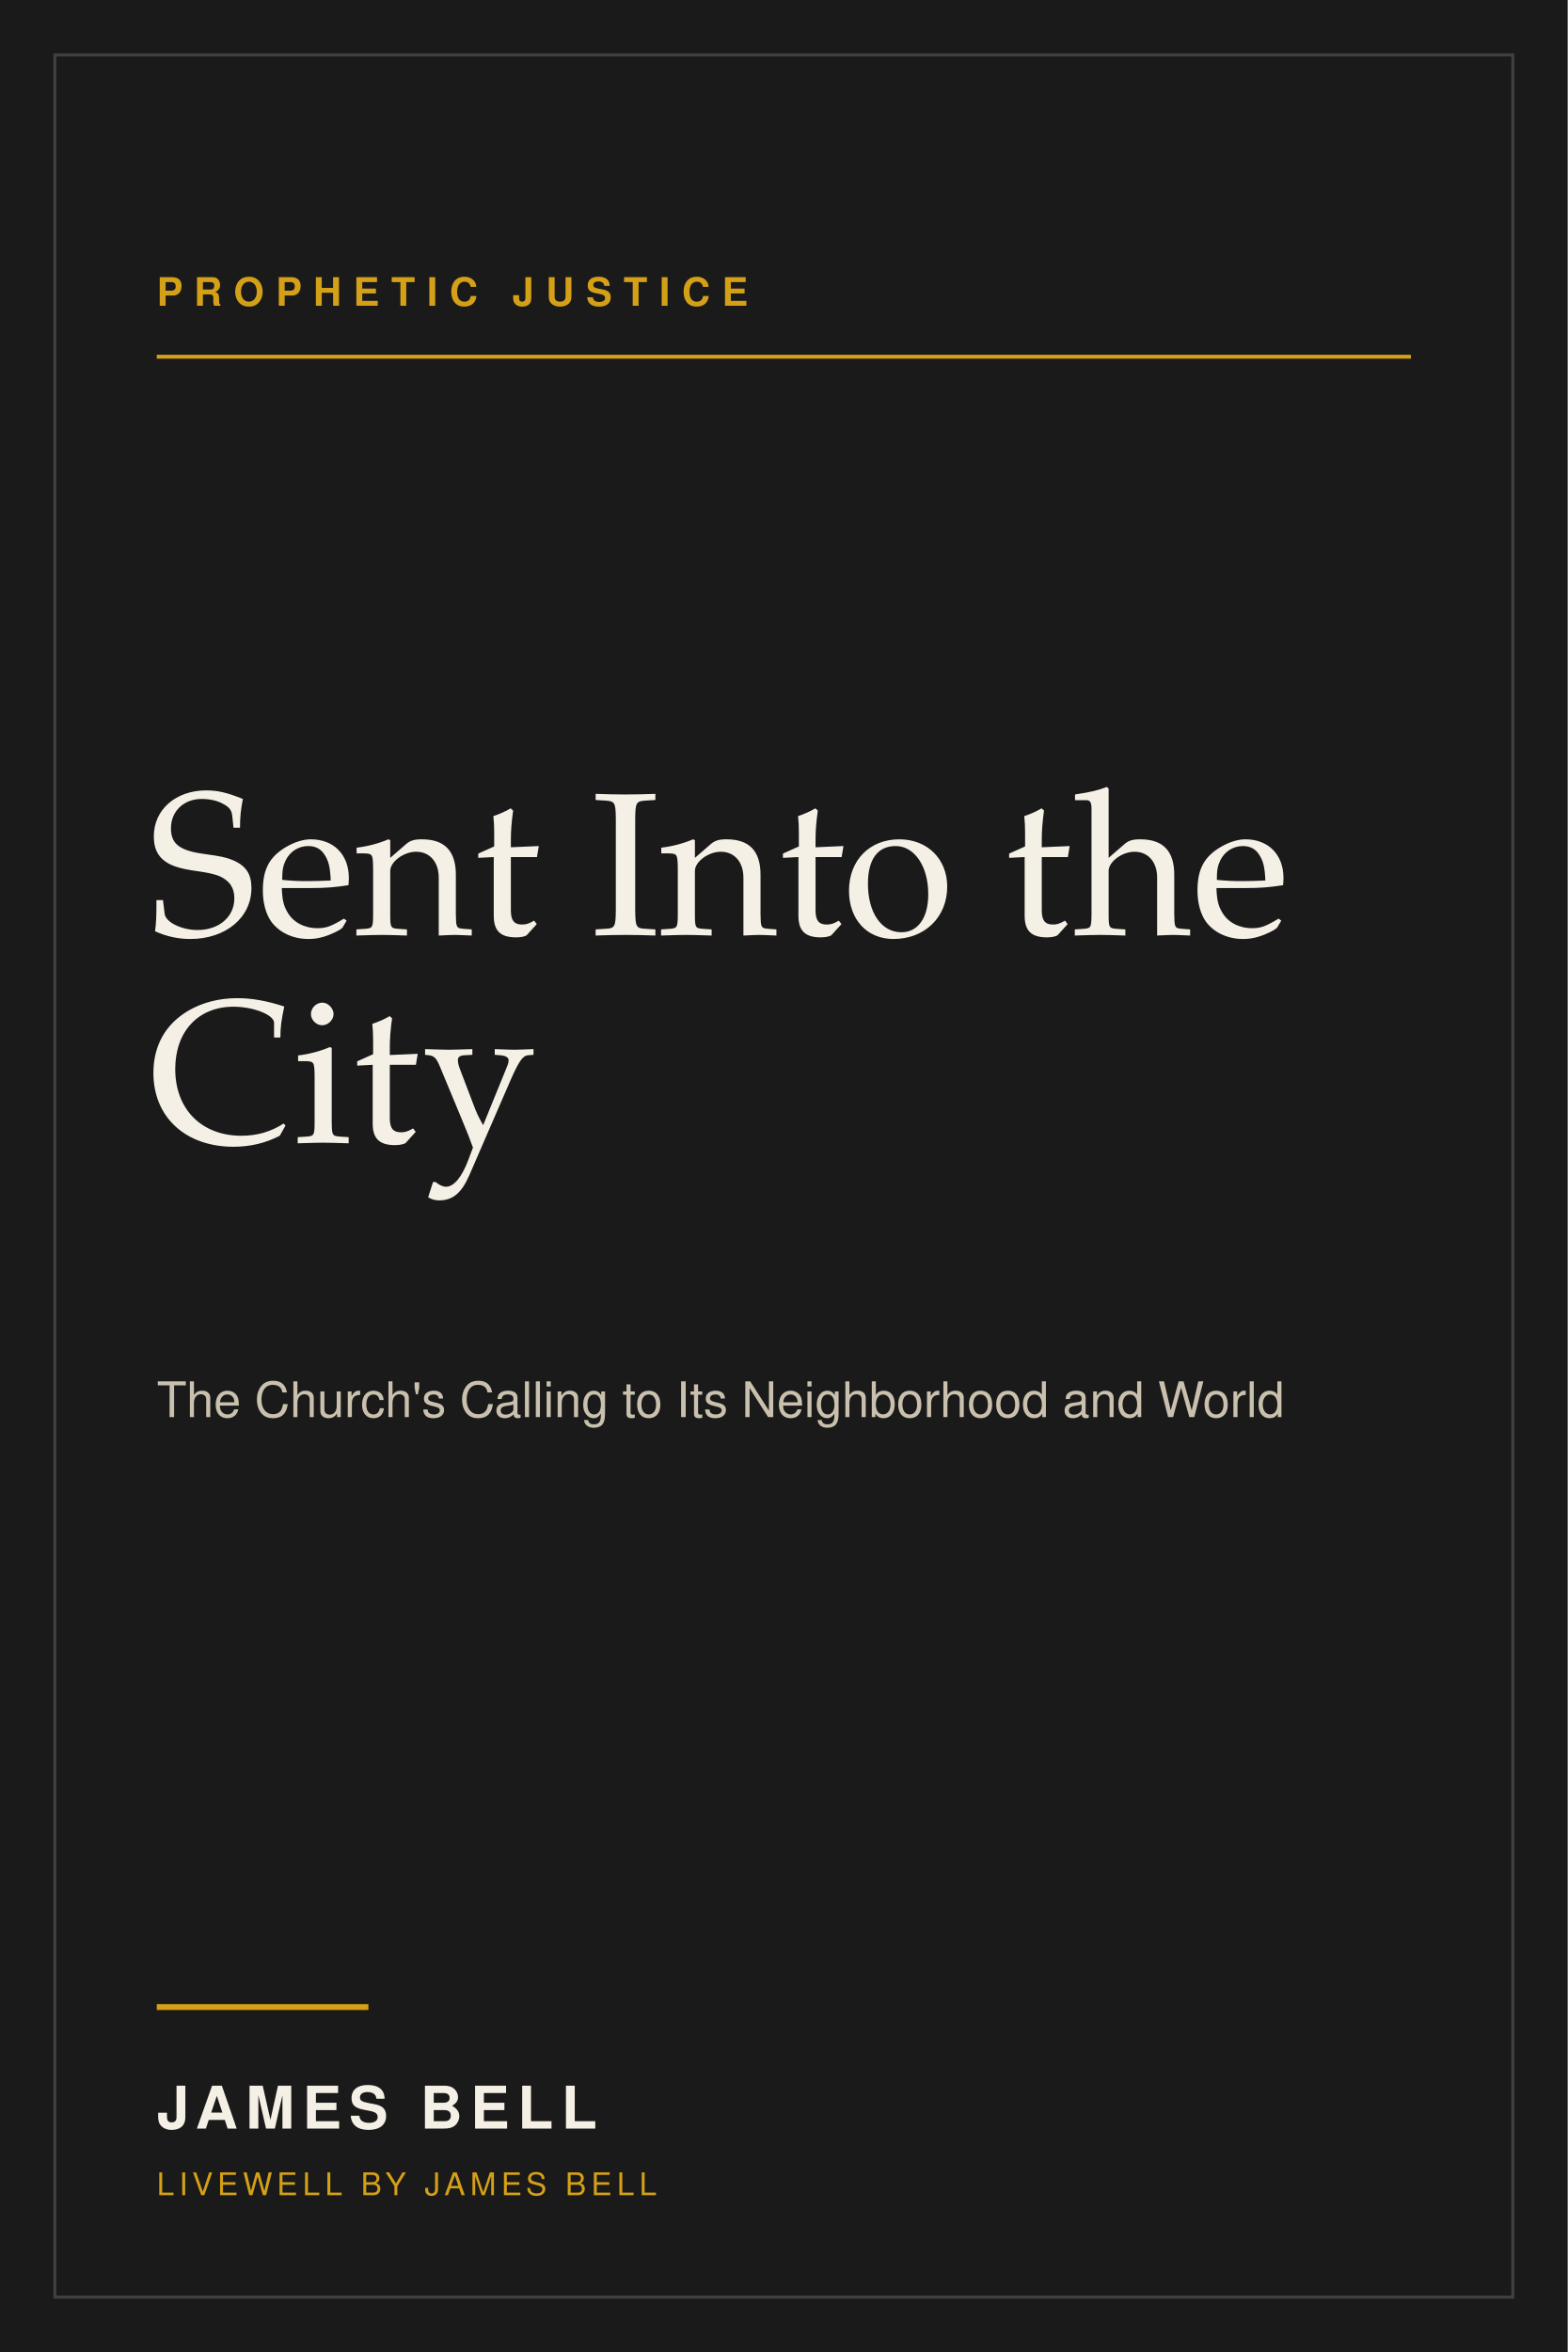
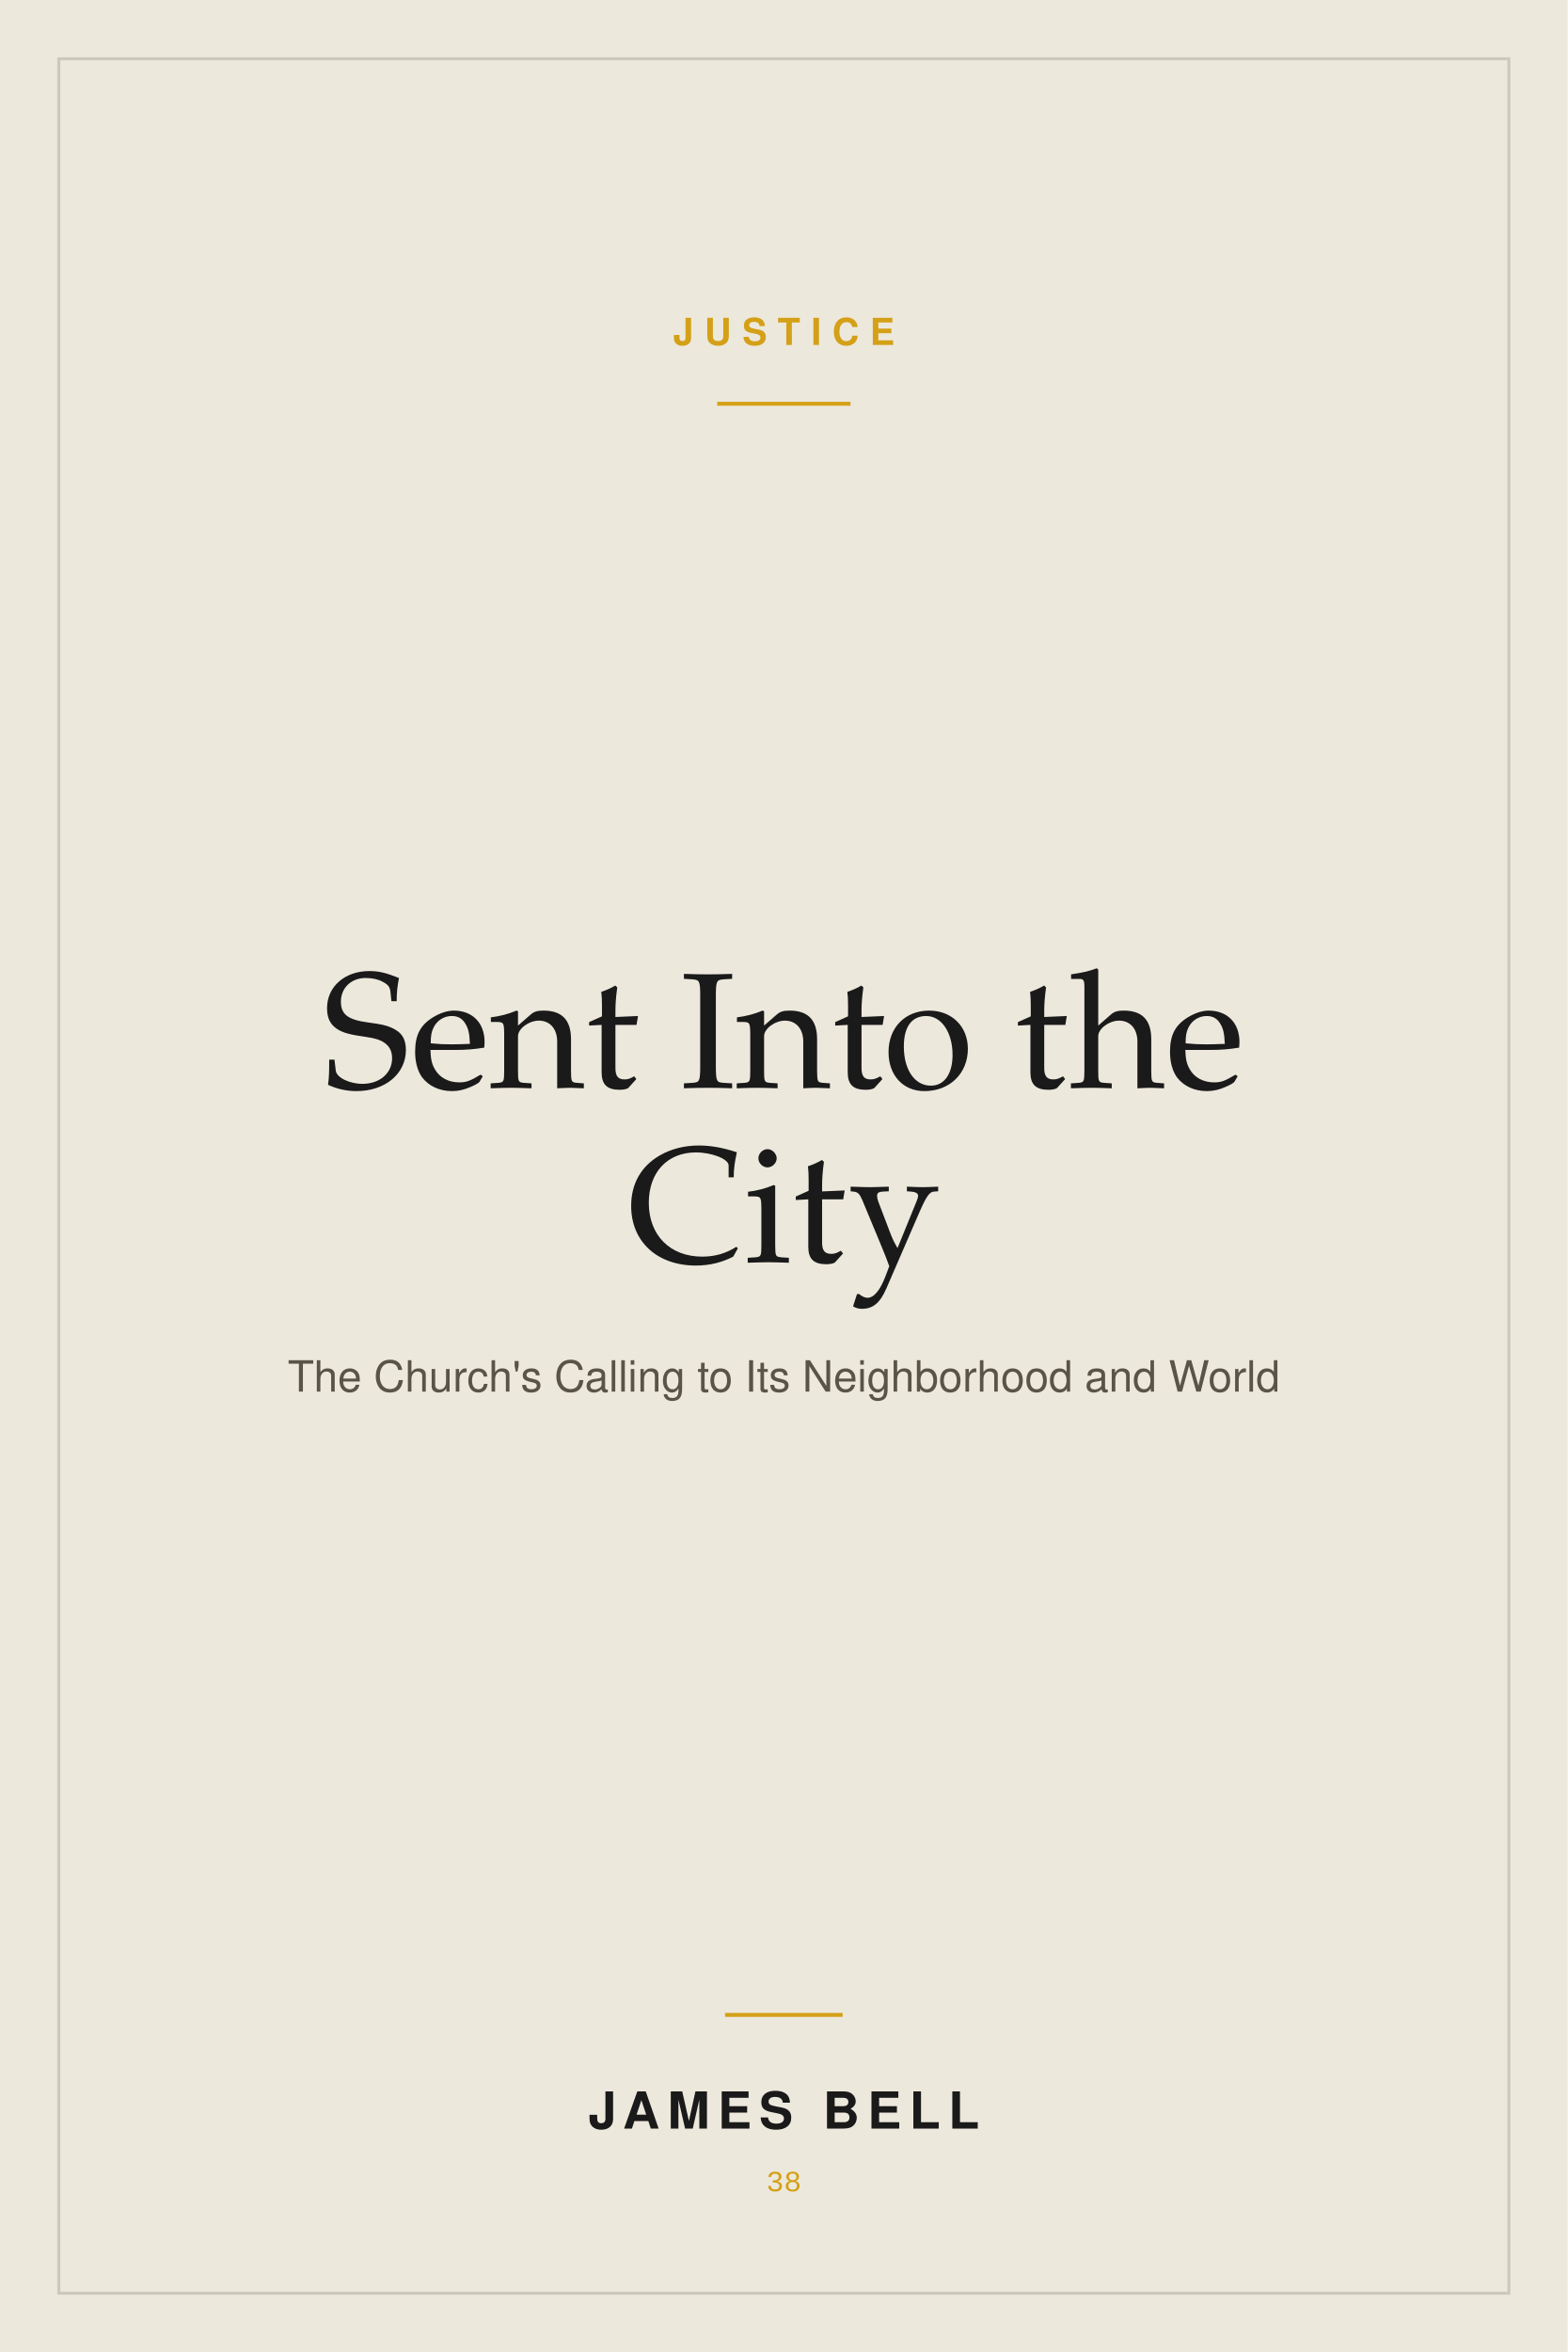
<svg xmlns="http://www.w3.org/2000/svg" width="800" height="1200" viewBox="0 0 800 1200" role="img" aria-label="Sent Into the City by James Bell">
-   <rect width="800" height="1200" fill="#1A1A1A" />
-   <rect x="28" y="28" width="744" height="1144" fill="none" stroke="#F5F0E6" stroke-width="1.5" opacity="0.18" />
-   <text x="80" y="156" font-family="Helvetica, Arial, sans-serif" font-size="20" letter-spacing="6" font-weight="700" fill="#D4A017">PROPHETIC JUSTICE</text>
-   <line x1="80" y1="182" x2="720" y2="182" stroke="#D4A017" stroke-width="2" />
-   <text x="76" y="477" font-family="Palatino, 'Palatino Linotype', Georgia, serif" font-size="104" font-weight="400" fill="#F5F0E6">Sent Into the</text>
-   <text x="76" y="583" font-family="Palatino, 'Palatino Linotype', Georgia, serif" font-size="104" font-weight="400" fill="#F5F0E6">City</text>
-   <text x="80" y="723" font-family="Helvetica, Arial, sans-serif" font-size="25" fill="#C9C1AE">The Church's Calling to Its Neighborhood and World</text>
-   <line x1="80" y1="1024" x2="188" y2="1024" stroke="#D4A017" stroke-width="3" />
-   <text x="80" y="1086" font-family="Helvetica, Arial, sans-serif" font-size="30" letter-spacing="4" font-weight="700" fill="#F5F0E6">JAMES BELL</text>
-   <text x="80" y="1120" font-family="Helvetica, Arial, sans-serif" font-size="16" letter-spacing="2.5" fill="#D4A017">LIVEWELL BY JAMES BELL</text>
+   <rect width="800" height="1200" fill="#EDE8DC" />
+   <rect x="30" y="30" width="740" height="1140" fill="none" stroke="#1A1A1A" stroke-width="1.5" opacity="0.16" />
+   <text x="400" y="176" text-anchor="middle" font-family="Helvetica, Arial, sans-serif" font-size="19" letter-spacing="5.5" font-weight="700" fill="#D4A017">JUSTICE</text>
+   <line x1="366" y1="206" x2="434" y2="206" stroke="#D4A017" stroke-width="2" />
+   <text x="400" y="555" text-anchor="middle" font-family="Palatino, 'Palatino Linotype', Georgia, serif" font-size="84" fill="#1A1A1A">Sent Into the</text>
+   <text x="400" y="644" text-anchor="middle" font-family="Palatino, 'Palatino Linotype', Georgia, serif" font-size="84" fill="#1A1A1A">City</text>
+   <text x="400" y="710" text-anchor="middle" font-family="Helvetica, Arial, sans-serif" font-size="22" fill="#5A5448">The Church's Calling to Its Neighborhood and World</text>
+   <line x1="370" y1="1028" x2="430" y2="1028" stroke="#D4A017" stroke-width="2" />
+   <text x="400" y="1086" text-anchor="middle" font-family="Helvetica, Arial, sans-serif" font-size="26" letter-spacing="4" font-weight="700" fill="#1A1A1A">JAMES BELL</text>
+   <text x="400" y="1118" text-anchor="middle" font-family="'JetBrains Mono', 'Courier New', monospace" font-size="15" fill="#D4A017">38</text>
</svg>
